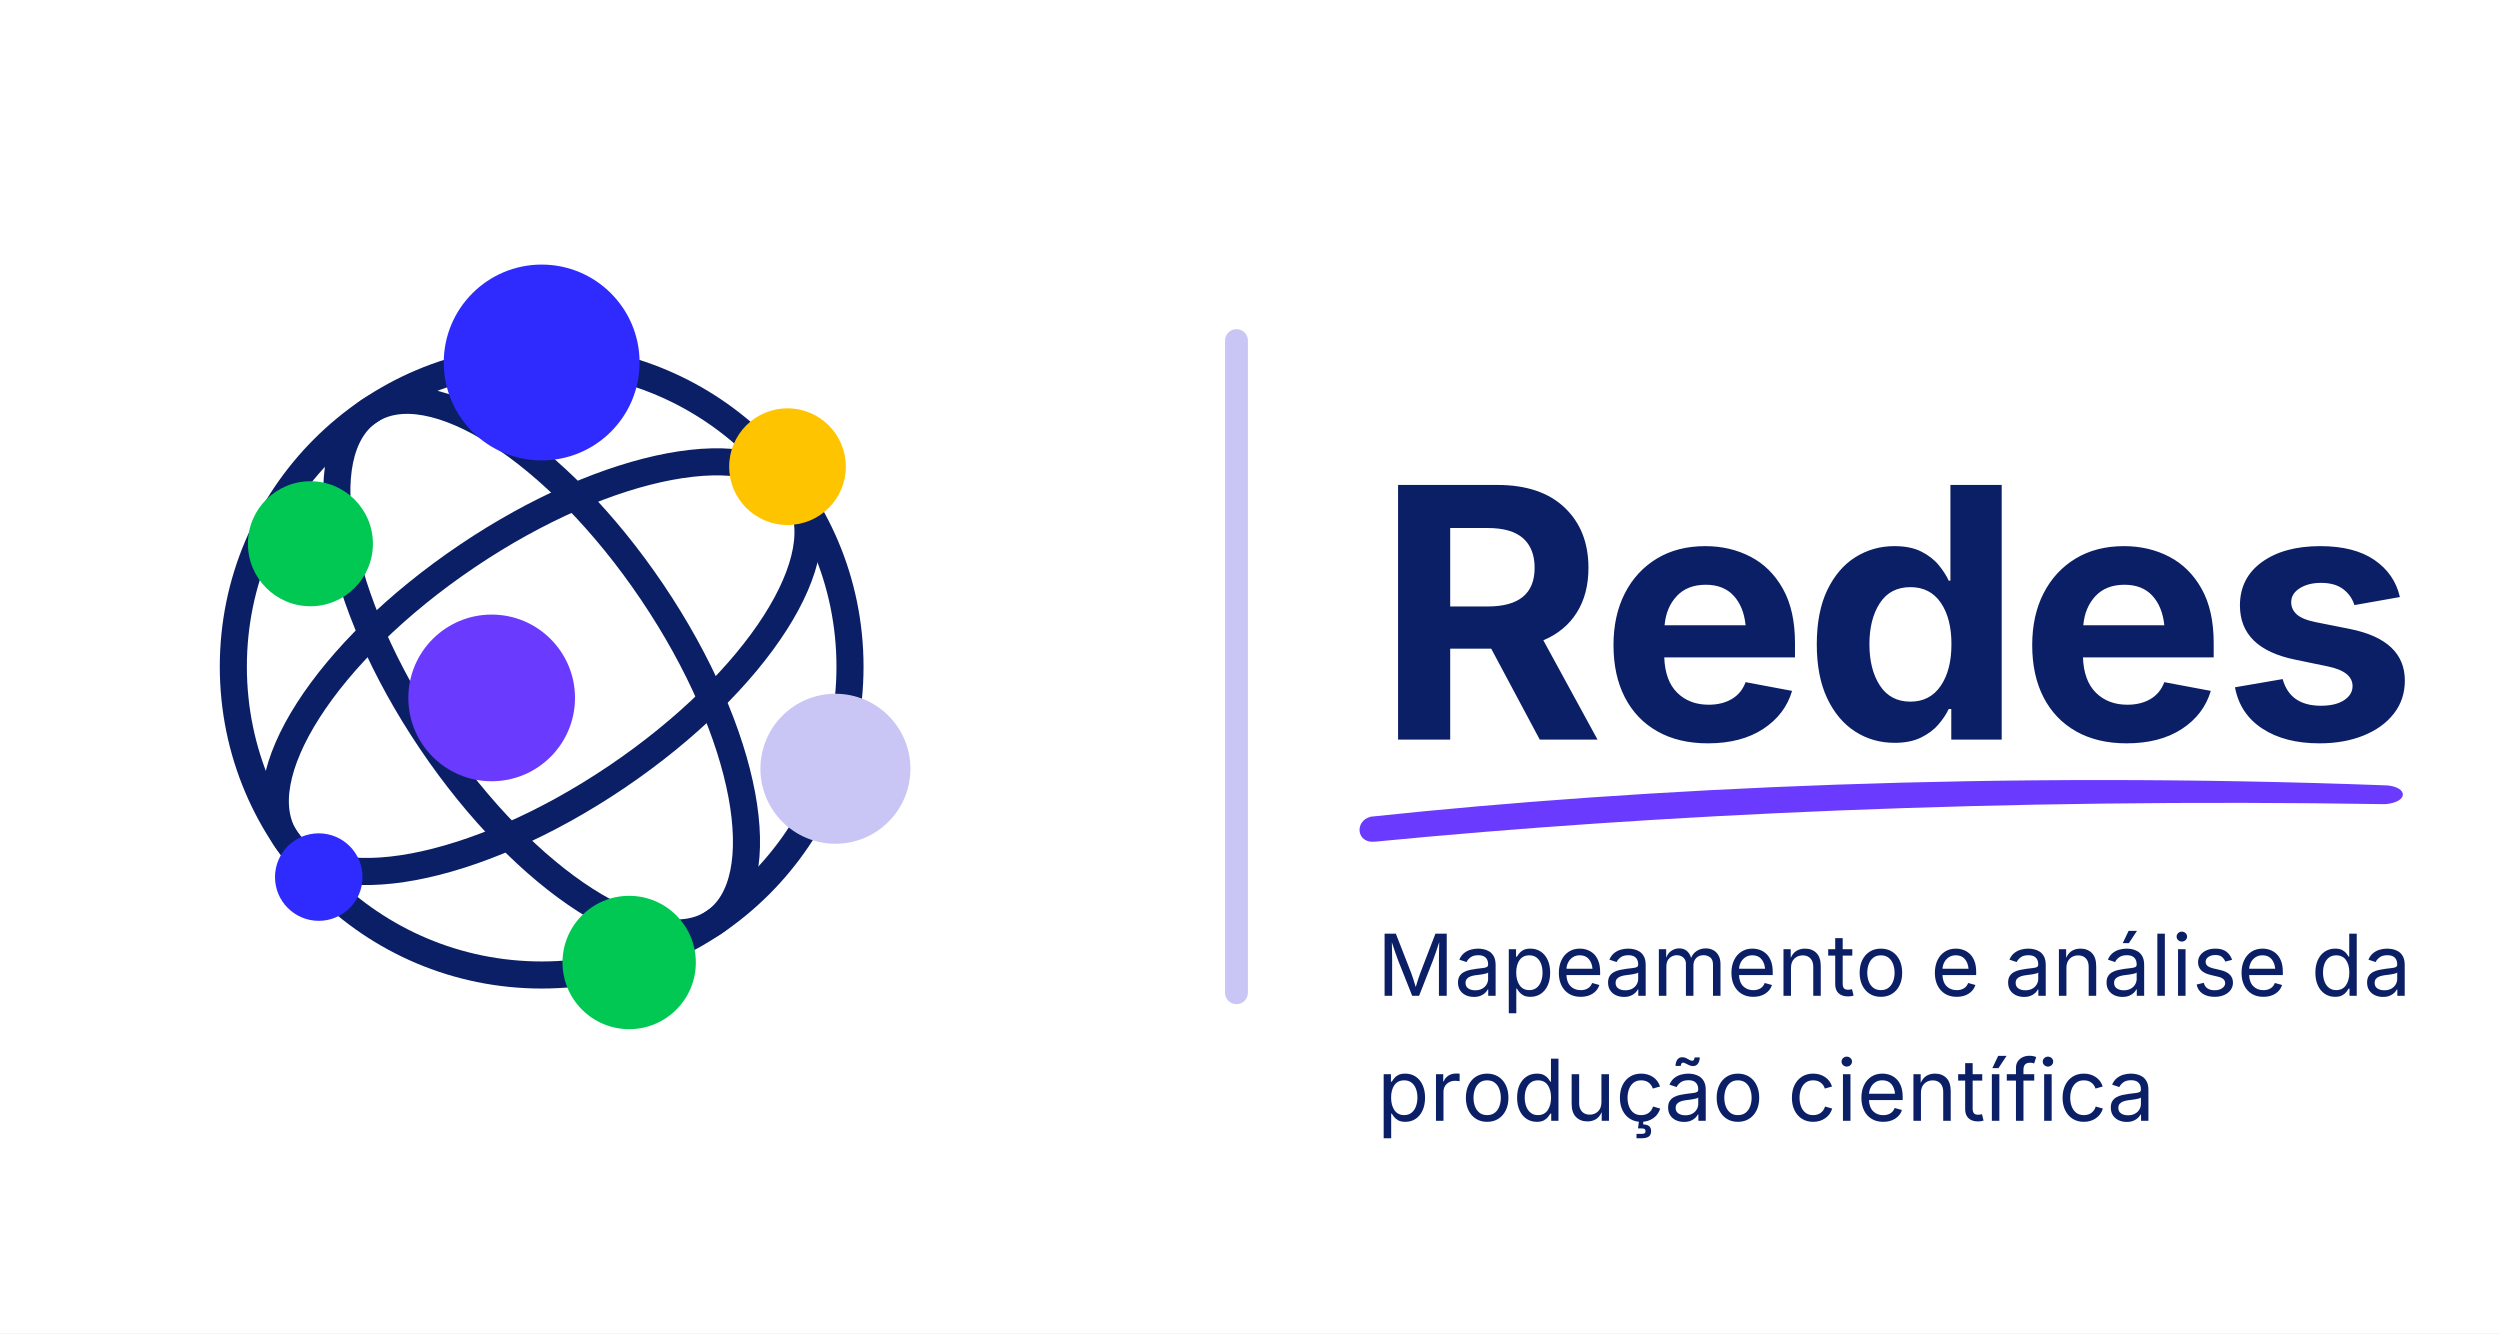
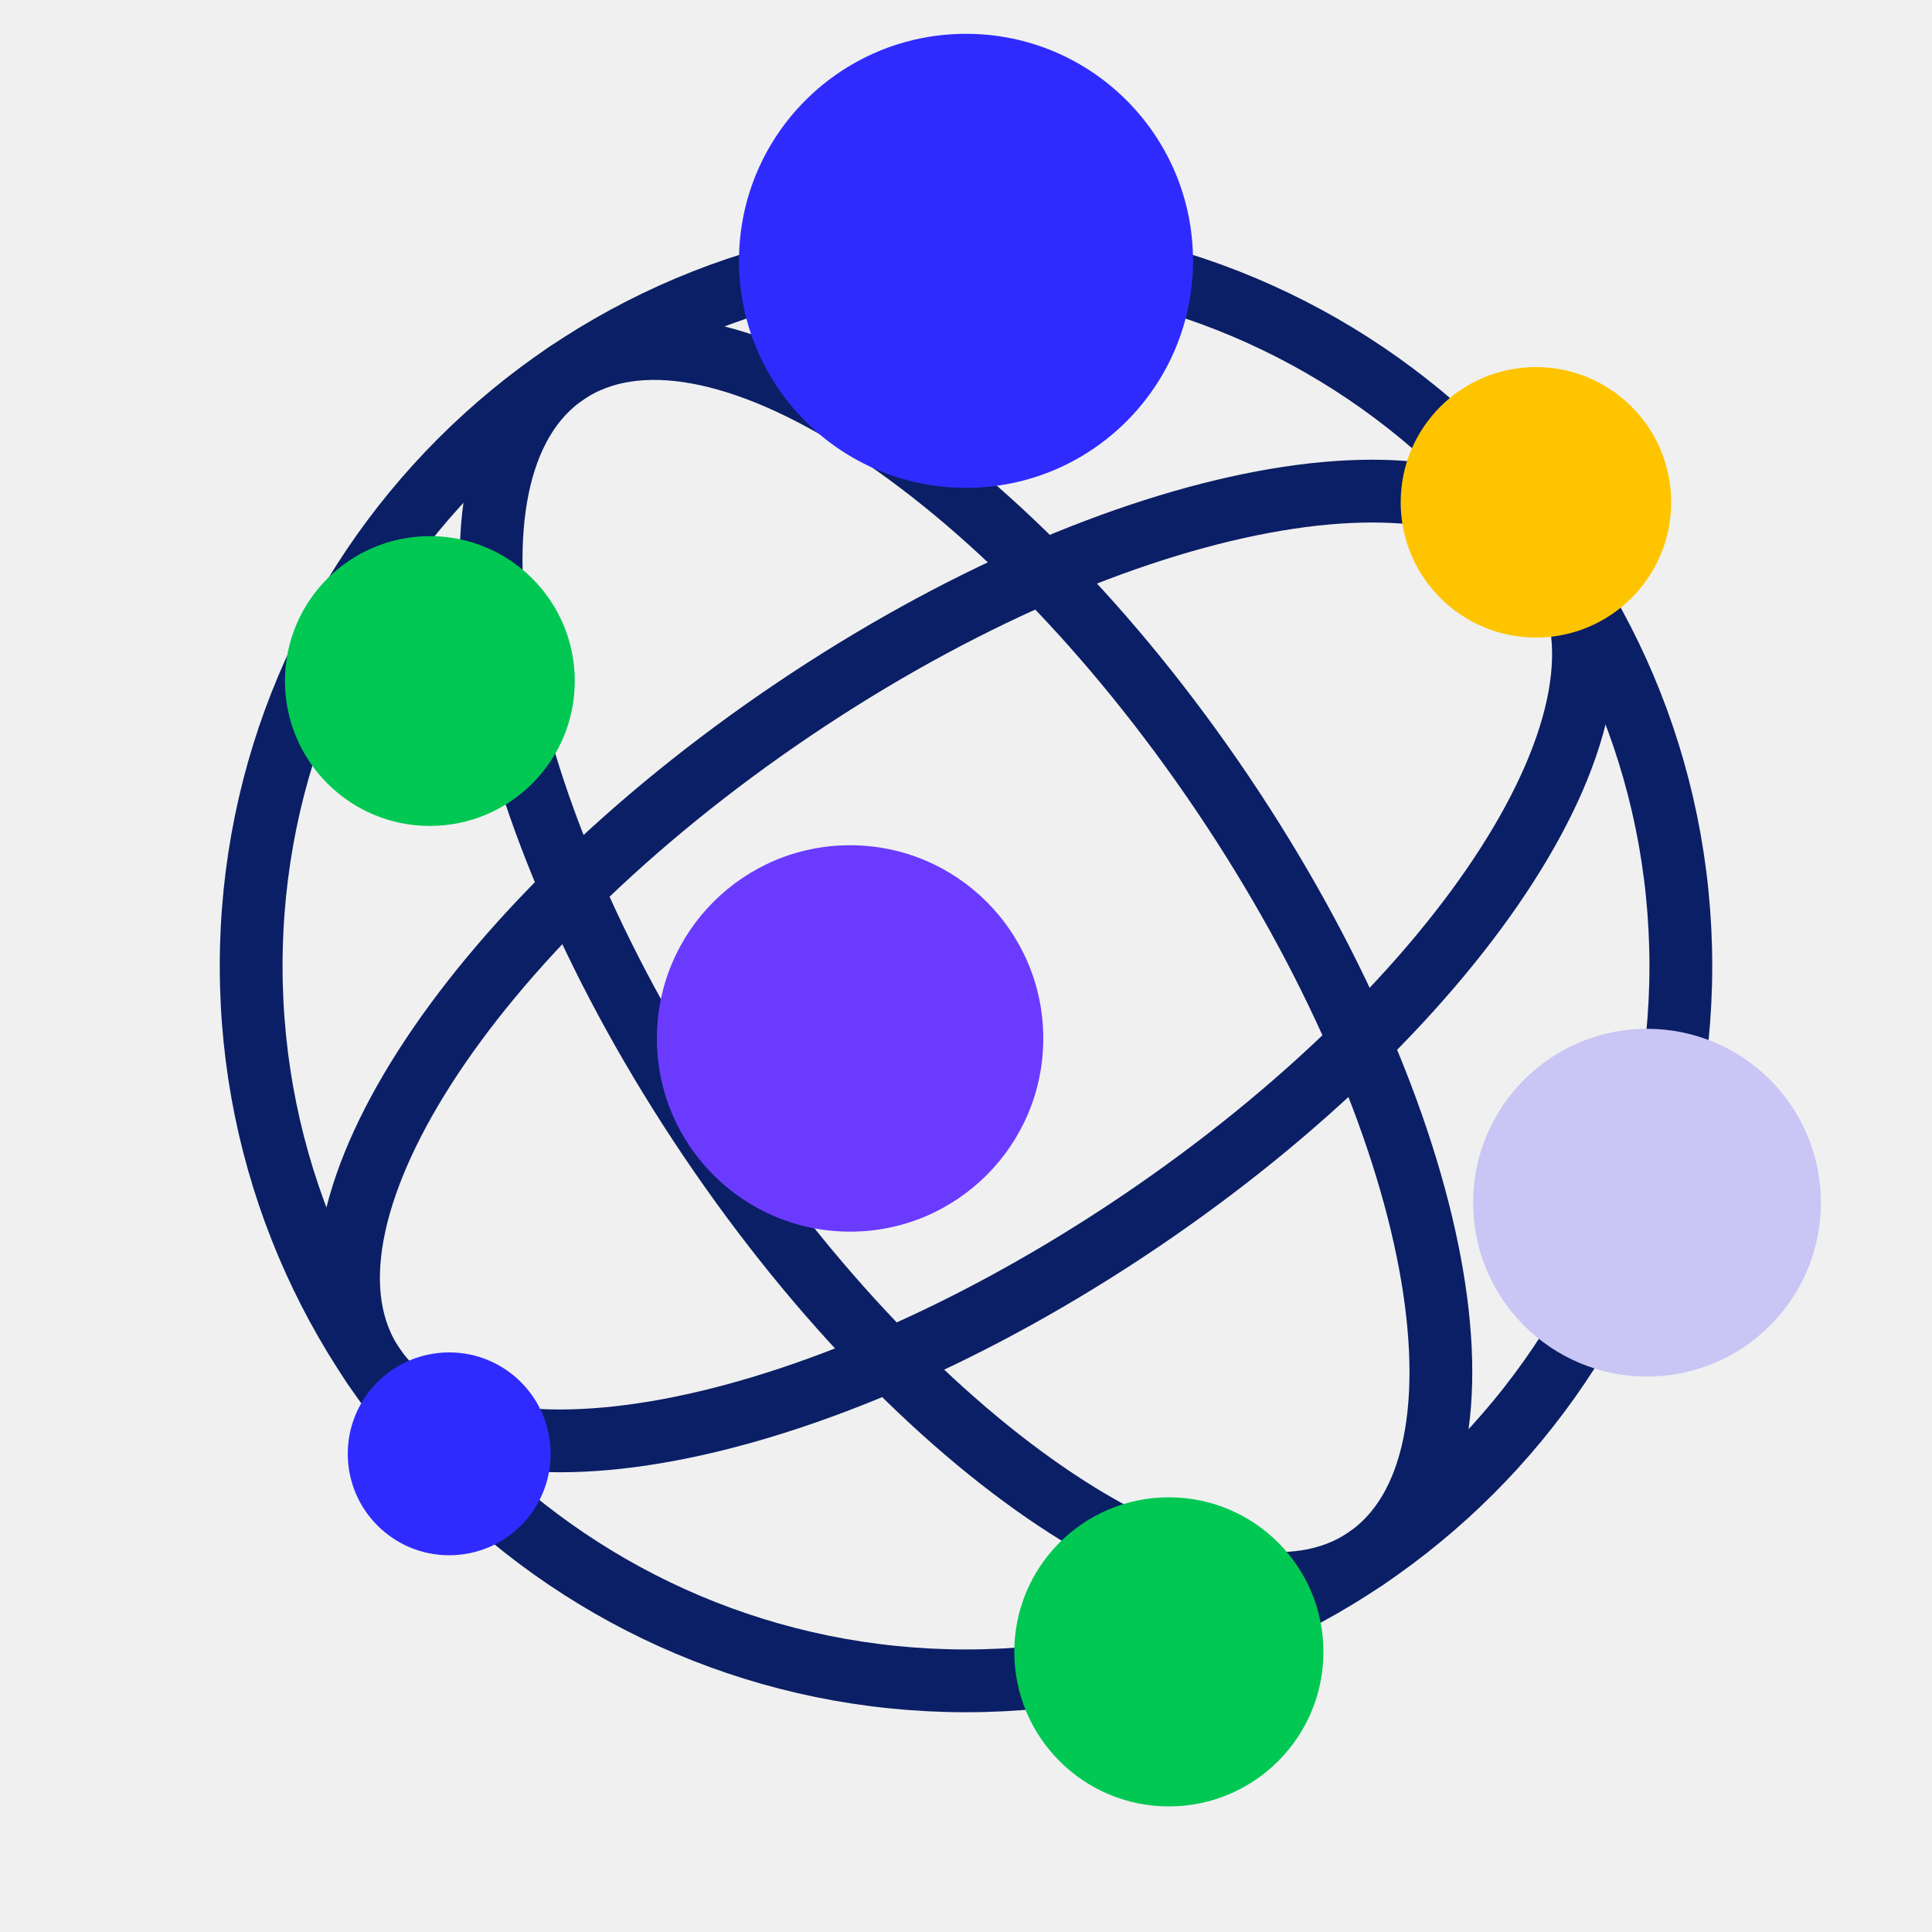
- <svg xmlns="http://www.w3.org/2000/svg" viewBox="0 0 1200 640" role="img" aria-label="Redes — Mapeamento e análise da produção científica">
-   <rect width="1200" height="640" fill="#FFFFFF" />
-   <g transform="translate(60 120)">
-     <g fill="none" stroke="#0B1F66" stroke-width="13" stroke-linecap="round">
-       <circle cx="200" cy="200" r="148" />
-       <ellipse cx="200" cy="200" rx="148" ry="64" transform="rotate(-34 200 200)" />
-       <ellipse cx="200" cy="200" rx="148" ry="64" transform="rotate(56 200 200)" />
-     </g>
-     <circle cx="200" cy="54" r="47" fill="#2F2BFF" />
-     <circle cx="89" cy="141" r="30" fill="#00C853" />
-     <circle cx="176" cy="215" r="40" fill="#6A3BFF" />
-     <circle cx="318" cy="104" r="28" fill="#FFC400" />
-     <circle cx="341" cy="249" r="36" fill="#C9C5F4" />
-     <circle cx="93" cy="301" r="21" fill="#2F2BFF" />
-     <circle cx="242" cy="342" r="32" fill="#00C853" />
+ <svg xmlns="http://www.w3.org/2000/svg" viewBox="0 0 400 400" role="img" aria-label="Redes">
+   <g fill="none" stroke="#0B1F66" stroke-width="13" stroke-linecap="round">
+     <circle cx="200" cy="200" r="148" />
+     <ellipse cx="200" cy="200" rx="148" ry="64" transform="rotate(-34 200 200)" />
+     <ellipse cx="200" cy="200" rx="148" ry="64" transform="rotate(56 200 200)" />
  </g>
-   <rect x="588" y="158" width="11" height="324" rx="5.5" fill="#C9C5F4" />
-   <path d="M671.074 355.0V232.773H718.734Q739.57 232.773 751.014 243.643Q762.457 254.512 762.457 272.559Q762.457 285.109 756.879 294.01Q751.301 302.91 740.801 307.34L766.805 355.0H739.078L715.781 311.359H696.094V355.0ZM696.094 291.098H714.141Q736.617 291.098 736.617 272.559Q736.617 263.289 731.08 258.367Q725.543 253.445 714.059 253.445H696.094Z M819.758 356.805Q805.73 356.805 795.559 351.062Q785.387 345.32 779.932 334.738Q774.477 324.156 774.477 309.637Q774.477 295.445 779.932 284.781Q785.387 274.117 795.271 268.129Q805.156 262.141 818.527 262.141Q830.504 262.141 840.266 267.227Q850.027 272.312 855.811 282.648Q861.594 292.984 861.594 308.652V315.543H798.84Q799.25 326.781 805.074 332.523Q810.898 338.266 820.168 338.266Q826.648 338.266 831.283 335.518Q835.918 332.77 837.887 327.438L860.199 331.621Q856.836 343.023 846.295 349.914Q835.754 356.805 819.758 356.805ZM799.004 300.121H837.887Q836.984 291.18 832.145 285.93Q827.305 280.68 818.773 280.68Q809.914 280.68 804.828 286.135Q799.742 291.59 799.004 300.121Z M909.461 356.559Q898.879 356.559 890.43 351.104Q881.98 345.648 877.018 335.107Q872.055 324.566 872.055 309.309Q872.055 293.641 877.141 283.141Q882.227 272.641 890.676 267.391Q899.125 262.141 909.297 262.141Q917.09 262.141 922.258 264.766Q927.426 267.391 930.584 271.246Q933.742 275.102 935.383 278.711H936.203V232.773H960.812V355.0H936.613V340.316H935.383Q933.66 344.008 930.461 347.74Q927.262 351.473 922.094 354.016Q916.926 356.559 909.461 356.559ZM917.008 336.789Q926.359 336.789 931.527 329.242Q936.695 321.695 936.695 309.227Q936.695 296.758 931.568 289.293Q926.441 281.828 917.008 281.828Q907.328 281.828 902.324 289.498Q897.32 297.168 897.32 309.227Q897.32 321.367 902.365 329.078Q907.41 336.789 917.008 336.789Z M1020.738 356.805Q1006.711 356.805 996.539 351.062Q986.367 345.32 980.912 334.738Q975.457 324.156 975.457 309.637Q975.457 295.445 980.912 284.781Q986.367 274.117 996.252 268.129Q1006.137 262.141 1019.508 262.141Q1031.484 262.141 1041.246 267.227Q1051.008 272.312 1056.791 282.648Q1062.574 292.984 1062.574 308.652V315.543H999.82Q1000.23 326.781 1006.055 332.523Q1011.879 338.266 1021.148 338.266Q1027.629 338.266 1032.264 335.518Q1036.898 332.77 1038.867 327.438L1061.18 331.621Q1057.816 343.023 1047.275 349.914Q1036.734 356.805 1020.738 356.805ZM999.984 300.121H1038.867Q1037.965 291.18 1033.125 285.93Q1028.285 280.68 1019.754 280.68Q1010.895 280.68 1005.809 286.135Q1000.723 291.59 999.984 300.121Z M1113.312 356.805Q1096.742 356.805 1085.955 349.75Q1075.168 342.695 1072.789 329.898L1095.676 325.961Q1099.203 338.758 1114.051 338.758Q1121.105 338.758 1125.166 336.092Q1129.227 333.426 1129.227 329.324Q1129.227 322.352 1117.414 319.891L1101.582 316.609Q1075.168 311.195 1075.168 290.605Q1075.168 277.398 1085.75 269.77Q1096.332 262.141 1113.723 262.141Q1130.047 262.141 1139.727 268.785Q1149.406 275.43 1151.949 286.586L1130.129 290.441Q1128.652 285.766 1124.715 282.771Q1120.777 279.777 1114.051 279.777Q1107.98 279.777 1103.879 282.361Q1099.777 284.945 1099.777 289.047Q1099.777 292.492 1102.443 294.912Q1105.109 297.332 1111.59 298.645L1128.078 301.926Q1154.328 307.258 1154.328 326.699Q1154.328 335.723 1149.078 342.49Q1143.828 349.258 1134.559 353.031Q1125.289 356.805 1113.312 356.805Z" fill="#0B1F66" />
-   <path d="M 658 392 C 790 378 960 370 1146 377 C 1156 378 1156 385 1145 386 C 960 383 794 391 660 404 C 651 405 650 394 658 392 Z" fill="#6A3BFF" />
-   <path d="M664.604 478.0V448.171H670.009L677.356 466.989Q677.776 468.07 678.397 470.012Q679.018 471.954 679.558 473.776Q680.079 472.014 680.699 470.062Q681.32 468.11 681.76 466.989L689.007 448.171H694.433V478.0H690.689V460.963Q690.689 459.322 690.729 456.939Q690.769 454.557 690.829 452.235Q690.008 454.797 689.177 457.22Q688.347 459.642 687.826 460.963L681.16 478.0H677.856L671.09 460.963Q670.589 459.702 669.779 457.31Q668.968 454.917 668.087 452.295Q668.127 454.417 668.177 456.829Q668.227 459.242 668.227 460.963V478.0Z M707.465 478.521Q705.343 478.521 703.612 477.72Q701.88 476.919 700.859 475.377Q699.838 473.836 699.838 471.634Q699.838 469.712 700.599 468.511Q701.359 467.31 702.631 466.619Q703.902 465.928 705.443 465.588Q706.985 465.248 708.546 465.047Q710.548 464.787 711.81 464.647Q713.071 464.507 713.681 464.167Q714.292 463.826 714.292 463.005V462.885Q714.292 460.803 713.111 459.652Q711.93 458.501 709.607 458.501Q707.185 458.501 705.824 459.552Q704.462 460.603 703.942 461.784L700.479 460.643Q701.339 458.601 702.801 457.45Q704.262 456.299 706.024 455.818Q707.786 455.338 709.507 455.338Q710.628 455.338 712.06 455.608Q713.491 455.878 714.823 456.679Q716.154 457.48 717.025 459.052Q717.896 460.623 717.896 463.246V478.0H714.352V474.957H714.112Q713.731 475.738 712.891 476.569Q712.05 477.399 710.708 477.96Q709.367 478.521 707.465 478.521ZM708.086 475.337Q710.088 475.337 711.469 474.557Q712.851 473.776 713.571 472.525Q714.292 471.273 714.292 469.912V466.809Q714.072 467.069 713.331 467.28Q712.59 467.49 711.639 467.65Q710.688 467.81 709.798 467.92Q708.907 468.03 708.386 468.09Q707.085 468.25 705.954 468.641Q704.823 469.031 704.142 469.782Q703.461 470.533 703.461 471.814Q703.461 473.556 704.773 474.447Q706.084 475.337 708.086 475.337Z M724.222 486.368V455.618H727.705V459.202H728.105Q728.486 458.601 729.167 457.69Q729.847 456.779 731.128 456.059Q732.41 455.338 734.592 455.338Q737.395 455.338 739.527 456.739Q741.659 458.141 742.87 460.733Q744.081 463.326 744.081 466.869Q744.081 470.433 742.88 473.035Q741.679 475.638 739.547 477.059Q737.415 478.48 734.612 478.48Q732.49 478.48 731.188 477.75Q729.887 477.019 729.187 476.088Q728.486 475.157 728.105 474.537H727.825V486.368ZM734.071 475.257Q736.173 475.257 737.585 474.126Q738.996 472.995 739.707 471.083Q740.417 469.171 740.417 466.829Q740.417 464.507 739.717 462.635Q739.016 460.763 737.605 459.662Q736.193 458.561 734.071 458.561Q730.988 458.561 729.387 460.843Q727.785 463.125 727.785 466.829Q727.785 470.573 729.407 472.915Q731.028 475.257 734.071 475.257Z M758.735 478.48Q755.492 478.48 753.14 477.039Q750.788 475.598 749.516 473.015Q748.245 470.433 748.245 466.989Q748.245 463.546 749.486 460.923Q750.728 458.301 753 456.819Q755.272 455.338 758.315 455.338Q760.097 455.338 761.828 455.928Q763.56 456.519 764.971 457.83Q766.383 459.142 767.224 461.284Q768.064 463.426 768.064 466.529V468.03H751.889Q752.029 471.534 753.901 473.406Q755.772 475.277 758.755 475.277Q760.737 475.277 762.169 474.406Q763.6 473.536 764.221 471.834L767.704 472.795Q766.923 475.337 764.551 476.909Q762.179 478.48 758.735 478.48ZM751.909 464.987H764.401Q764.141 462.125 762.609 460.333Q761.078 458.541 758.315 458.541Q756.393 458.541 755.002 459.442Q753.61 460.343 752.81 461.804Q752.009 463.266 751.909 464.987Z M779.496 478.521Q777.374 478.521 775.642 477.72Q773.91 476.919 772.889 475.377Q771.868 473.836 771.868 471.634Q771.868 469.712 772.629 468.511Q773.39 467.31 774.661 466.619Q775.932 465.928 777.474 465.588Q779.015 465.248 780.577 465.047Q782.579 464.787 783.84 464.647Q785.101 464.507 785.712 464.167Q786.322 463.826 786.322 463.005V462.885Q786.322 460.803 785.141 459.652Q783.96 458.501 781.638 458.501Q779.215 458.501 777.854 459.552Q776.493 460.603 775.972 461.784L772.509 460.643Q773.37 458.601 774.831 457.45Q776.292 456.299 778.054 455.818Q779.816 455.338 781.538 455.338Q782.659 455.338 784.09 455.608Q785.521 455.878 786.853 456.679Q788.184 457.48 789.055 459.052Q789.926 460.623 789.926 463.246V478.0H786.382V474.957H786.142Q785.762 475.738 784.921 476.569Q784.08 477.399 782.739 477.96Q781.397 478.521 779.496 478.521ZM780.116 475.337Q782.118 475.337 783.5 474.557Q784.881 473.776 785.602 472.525Q786.322 471.273 786.322 469.912V466.809Q786.102 467.069 785.361 467.28Q784.621 467.49 783.67 467.65Q782.719 467.81 781.828 467.92Q780.937 468.03 780.417 468.09Q779.115 468.25 777.984 468.641Q776.853 469.031 776.172 469.782Q775.492 470.533 775.492 471.814Q775.492 473.556 776.803 474.447Q778.114 475.337 780.116 475.337Z M796.252 478.0V455.618H799.755L799.775 459.722Q800.596 457.46 802.328 456.339Q804.06 455.218 806.042 455.218Q808.244 455.218 809.695 456.469Q811.146 457.72 811.747 459.782Q812.548 457.66 814.46 456.439Q816.372 455.218 818.794 455.218Q820.736 455.218 822.337 456.059Q823.939 456.899 824.89 458.601Q825.841 460.303 825.841 462.905V478.0H822.237V463.005Q822.237 460.583 820.876 459.542Q819.515 458.501 817.713 458.501Q815.451 458.501 814.149 459.882Q812.848 461.264 812.848 463.386V478.0H809.245V462.645Q809.245 460.783 808.003 459.642Q806.762 458.501 804.86 458.501Q802.898 458.501 801.377 459.862Q799.855 461.224 799.855 463.906V478.0Z M841.576 478.48Q838.333 478.48 835.981 477.039Q833.628 475.598 832.357 473.015Q831.086 470.433 831.086 466.989Q831.086 463.546 832.327 460.923Q833.568 458.301 835.841 456.819Q838.113 455.338 841.156 455.338Q842.938 455.338 844.669 455.928Q846.401 456.519 847.812 457.83Q849.224 459.142 850.064 461.284Q850.905 463.426 850.905 466.529V468.03H834.729Q834.87 471.534 836.741 473.406Q838.613 475.277 841.596 475.277Q843.578 475.277 845.01 474.406Q846.441 473.536 847.062 471.834L850.545 472.795Q849.764 475.337 847.392 476.909Q845.02 478.48 841.576 478.48ZM834.75 464.987H847.242Q846.981 462.125 845.45 460.333Q843.918 458.541 841.156 458.541Q839.234 458.541 837.843 459.442Q836.451 460.343 835.65 461.804Q834.85 463.266 834.75 464.987Z M859.674 464.587V478.0H856.07V455.618H859.534L859.554 459.762Q860.635 457.38 862.386 456.359Q864.138 455.338 866.4 455.338Q869.804 455.338 871.886 457.44Q873.968 459.542 873.968 463.786V478.0H870.364V464.086Q870.364 461.504 869.013 460.042Q867.662 458.581 865.319 458.581Q862.897 458.581 861.285 460.153Q859.674 461.724 859.674 464.587Z M889.103 455.618V458.701H884.498V472.194Q884.498 473.696 885.109 474.386Q885.719 475.077 887.141 475.077Q887.481 475.077 888.011 474.997Q888.542 474.917 888.982 474.837L889.723 477.88Q889.163 478.08 888.452 478.18Q887.741 478.28 887.041 478.28Q884.138 478.28 882.516 476.749Q880.895 475.217 880.895 472.475V458.701H877.531V455.618H880.895V450.293H884.498V455.618Z M902.816 478.48Q899.773 478.48 897.481 477.039Q895.188 475.598 893.907 472.995Q892.626 470.393 892.626 466.949Q892.626 463.446 893.907 460.833Q895.188 458.221 897.481 456.779Q899.773 455.338 902.816 455.338Q905.879 455.338 908.181 456.779Q910.483 458.221 911.765 460.833Q913.046 463.446 913.046 466.949Q913.046 470.393 911.765 472.995Q910.483 475.598 908.181 477.039Q905.879 478.48 902.816 478.48ZM902.816 475.257Q905.078 475.257 906.54 474.096Q908.001 472.935 908.702 471.043Q909.402 469.151 909.402 466.949Q909.402 464.727 908.702 462.815Q908.001 460.903 906.54 459.732Q905.078 458.561 902.816 458.561Q900.574 458.561 899.132 459.732Q897.691 460.903 896.99 462.805Q896.29 464.707 896.29 466.949Q896.29 469.151 896.99 471.043Q897.691 472.935 899.132 474.096Q900.574 475.257 902.816 475.257Z M939.231 478.48Q935.988 478.48 933.636 477.039Q931.284 475.598 930.012 473.015Q928.741 470.433 928.741 466.989Q928.741 463.546 929.982 460.923Q931.224 458.301 933.496 456.819Q935.768 455.338 938.811 455.338Q940.593 455.338 942.324 455.928Q944.056 456.519 945.468 457.83Q946.879 459.142 947.72 461.284Q948.561 463.426 948.561 466.529V468.03H932.385Q932.525 471.534 934.397 473.406Q936.269 475.277 939.251 475.277Q941.233 475.277 942.665 474.406Q944.096 473.536 944.717 471.834L948.2 472.795Q947.419 475.337 945.047 476.909Q942.675 478.48 939.231 478.48ZM932.405 464.987H944.897Q944.637 462.125 943.105 460.333Q941.574 458.541 938.811 458.541Q936.889 458.541 935.498 459.442Q934.106 460.343 933.306 461.804Q932.505 463.266 932.405 464.987Z M971.523 478.521Q969.401 478.521 967.669 477.72Q965.938 476.919 964.917 475.377Q963.896 473.836 963.896 471.634Q963.896 469.712 964.656 468.511Q965.417 467.31 966.688 466.619Q967.959 465.928 969.501 465.588Q971.042 465.248 972.604 465.047Q974.606 464.787 975.867 464.647Q977.128 464.507 977.739 464.167Q978.35 463.826 978.35 463.005V462.885Q978.35 460.803 977.168 459.652Q975.987 458.501 973.665 458.501Q971.243 458.501 969.881 459.552Q968.52 460.603 968 461.784L964.536 460.643Q965.397 458.601 966.858 457.45Q968.32 456.299 970.082 455.818Q971.843 455.338 973.565 455.338Q974.686 455.338 976.117 455.608Q977.549 455.878 978.88 456.679Q980.211 457.48 981.082 459.052Q981.953 460.623 981.953 463.246V478.0H978.41V474.957H978.169Q977.789 475.738 976.948 476.569Q976.107 477.399 974.766 477.96Q973.425 478.521 971.523 478.521ZM972.144 475.337Q974.146 475.337 975.527 474.557Q976.908 473.776 977.629 472.525Q978.35 471.273 978.35 469.912V466.809Q978.129 467.069 977.389 467.28Q976.648 467.49 975.697 467.65Q974.746 467.81 973.855 467.92Q972.964 468.03 972.444 468.09Q971.143 468.25 970.011 468.641Q968.88 469.031 968.2 469.782Q967.519 470.533 967.519 471.814Q967.519 473.556 968.83 474.447Q970.142 475.337 972.144 475.337Z M991.883 464.587V478.0H988.279V455.618H991.743L991.763 459.762Q992.844 457.38 994.595 456.359Q996.347 455.338 998.609 455.338Q1002.013 455.338 1004.095 457.44Q1006.177 459.542 1006.177 463.786V478.0H1002.573V464.086Q1002.573 461.504 1001.222 460.042Q999.871 458.581 997.528 458.581Q995.106 458.581 993.494 460.153Q991.883 461.724 991.883 464.587Z M1018.769 478.521Q1016.647 478.521 1014.915 477.72Q1013.184 476.919 1012.163 475.377Q1011.142 473.836 1011.142 471.634Q1011.142 469.712 1011.902 468.511Q1012.663 467.31 1013.934 466.619Q1015.206 465.928 1016.747 465.588Q1018.289 465.248 1019.85 465.047Q1021.852 464.787 1023.113 464.647Q1024.375 464.507 1024.985 464.167Q1025.596 463.826 1025.596 463.005V462.885Q1025.596 460.803 1024.415 459.652Q1023.233 458.501 1020.911 458.501Q1018.489 458.501 1017.127 459.552Q1015.766 460.603 1015.246 461.784L1011.782 460.643Q1012.643 458.601 1014.104 457.45Q1015.566 456.299 1017.328 455.818Q1019.089 455.338 1020.811 455.338Q1021.932 455.338 1023.364 455.608Q1024.795 455.878 1026.126 456.679Q1027.458 457.48 1028.328 459.052Q1029.199 460.623 1029.199 463.246V478.0H1025.656V474.957H1025.416Q1025.035 475.738 1024.194 476.569Q1023.354 477.399 1022.012 477.96Q1020.671 478.521 1018.769 478.521ZM1019.39 475.337Q1021.392 475.337 1022.773 474.557Q1024.154 473.776 1024.875 472.525Q1025.596 471.273 1025.596 469.912V466.809Q1025.375 467.069 1024.635 467.28Q1023.894 467.49 1022.943 467.65Q1021.992 467.81 1021.101 467.92Q1020.21 468.03 1019.69 468.09Q1018.389 468.25 1017.258 468.641Q1016.126 469.031 1015.446 469.782Q1014.765 470.533 1014.765 471.814Q1014.765 473.556 1016.076 474.447Q1017.388 475.337 1019.39 475.337ZM1018.929 452.695 1021.732 446.81H1025.756L1021.872 452.695Z M1039.129 448.171V478.0H1035.525V448.171Z M1045.455 478.0V455.618H1049.059V478.0ZM1047.277 451.955Q1046.256 451.955 1045.515 451.254Q1044.774 450.553 1044.774 449.572Q1044.774 448.571 1045.515 447.881Q1046.256 447.19 1047.277 447.19Q1048.318 447.19 1049.059 447.881Q1049.799 448.571 1049.799 449.572Q1049.799 450.553 1049.059 451.254Q1048.318 451.955 1047.277 451.955Z M1062.992 478.48Q1059.549 478.48 1057.267 476.979Q1054.984 475.478 1054.384 472.575L1057.807 471.754Q1058.288 473.596 1059.619 474.457Q1060.95 475.317 1062.952 475.317Q1065.294 475.317 1066.686 474.316Q1068.077 473.315 1068.077 471.934Q1068.077 469.632 1064.794 468.851L1061.07 467.97Q1055.064 466.549 1055.064 461.864Q1055.064 459.942 1056.146 458.471Q1057.227 457 1059.098 456.169Q1060.97 455.338 1063.353 455.338Q1066.816 455.338 1068.728 456.849Q1070.64 458.361 1071.4 460.723L1068.137 461.564Q1067.677 460.363 1066.606 459.382Q1065.535 458.401 1063.373 458.401Q1061.371 458.401 1060.039 459.322Q1058.708 460.243 1058.708 461.644Q1058.708 462.885 1059.609 463.636Q1060.51 464.387 1062.472 464.847L1065.855 465.648Q1068.898 466.369 1070.359 467.88Q1071.821 469.392 1071.821 471.694Q1071.821 473.656 1070.71 475.187Q1069.599 476.719 1067.607 477.6Q1065.615 478.48 1062.992 478.48Z M1086.435 478.48Q1083.192 478.48 1080.84 477.039Q1078.487 475.598 1077.216 473.015Q1075.945 470.433 1075.945 466.989Q1075.945 463.546 1077.186 460.923Q1078.427 458.301 1080.699 456.819Q1082.972 455.338 1086.015 455.338Q1087.796 455.338 1089.528 455.928Q1091.26 456.519 1092.671 457.83Q1094.083 459.142 1094.923 461.284Q1095.764 463.426 1095.764 466.529V468.03H1079.588Q1079.729 471.534 1081.6 473.406Q1083.472 475.277 1086.455 475.277Q1088.437 475.277 1089.868 474.406Q1091.3 473.536 1091.92 471.834L1095.404 472.795Q1094.623 475.337 1092.251 476.909Q1089.878 478.48 1086.435 478.48ZM1079.608 464.987H1092.101Q1091.84 462.125 1090.309 460.333Q1088.777 458.541 1086.015 458.541Q1084.093 458.541 1082.701 459.442Q1081.31 460.343 1080.509 461.804Q1079.708 463.266 1079.608 464.987Z M1120.849 478.48Q1118.066 478.48 1115.924 477.059Q1113.782 475.638 1112.581 473.035Q1111.379 470.433 1111.379 466.869Q1111.379 463.326 1112.591 460.733Q1113.802 458.141 1115.944 456.739Q1118.086 455.338 1120.869 455.338Q1123.051 455.338 1124.332 456.059Q1125.613 456.779 1126.304 457.69Q1126.995 458.601 1127.355 459.202H1127.635V448.171H1131.239V478.0H1127.755V474.537H1127.355Q1126.995 475.157 1126.284 476.088Q1125.573 477.019 1124.282 477.75Q1122.991 478.48 1120.849 478.48ZM1121.389 475.257Q1124.432 475.257 1126.054 472.915Q1127.675 470.573 1127.675 466.829Q1127.675 463.125 1126.084 460.843Q1124.492 458.561 1121.389 458.561Q1119.267 458.561 1117.856 459.662Q1116.444 460.763 1115.744 462.635Q1115.043 464.507 1115.043 466.829Q1115.043 469.171 1115.754 471.083Q1116.464 472.995 1117.886 474.126Q1119.307 475.257 1121.389 475.257Z M1143.831 478.521Q1141.709 478.521 1139.977 477.72Q1138.246 476.919 1137.225 475.377Q1136.204 473.836 1136.204 471.634Q1136.204 469.712 1136.964 468.511Q1137.725 467.31 1138.996 466.619Q1140.268 465.928 1141.809 465.588Q1143.351 465.248 1144.912 465.047Q1146.914 464.787 1148.175 464.647Q1149.437 464.507 1150.047 464.167Q1150.658 463.826 1150.658 463.005V462.885Q1150.658 460.803 1149.477 459.652Q1148.295 458.501 1145.973 458.501Q1143.551 458.501 1142.189 459.552Q1140.828 460.603 1140.308 461.784L1136.844 460.643Q1137.705 458.601 1139.167 457.45Q1140.628 456.299 1142.39 455.818Q1144.151 455.338 1145.873 455.338Q1146.994 455.338 1148.426 455.608Q1149.857 455.878 1151.188 456.679Q1152.52 457.48 1153.39 459.052Q1154.261 460.623 1154.261 463.246V478.0H1150.718V474.957H1150.478Q1150.097 475.738 1149.256 476.569Q1148.416 477.399 1147.074 477.96Q1145.733 478.521 1143.831 478.521ZM1144.452 475.337Q1146.454 475.337 1147.835 474.557Q1149.216 473.776 1149.937 472.525Q1150.658 471.273 1150.658 469.912V466.809Q1150.438 467.069 1149.697 467.28Q1148.956 467.49 1148.005 467.65Q1147.054 467.81 1146.163 467.92Q1145.272 468.03 1144.752 468.09Q1143.451 468.25 1142.32 468.641Q1141.188 469.031 1140.508 469.782Q1139.827 470.533 1139.827 471.814Q1139.827 473.556 1141.138 474.447Q1142.45 475.337 1144.452 475.337Z" fill="#0B1F66" />
-   <path d="M664.163 546.368V515.618H667.646V519.202H668.047Q668.427 518.601 669.108 517.69Q669.789 516.779 671.07 516.059Q672.351 515.338 674.533 515.338Q677.336 515.338 679.468 516.739Q681.6 518.141 682.811 520.733Q684.022 523.326 684.022 526.869Q684.022 530.433 682.821 533.035Q681.62 535.638 679.488 537.059Q677.356 538.48 674.553 538.48Q672.431 538.48 671.13 537.75Q669.829 537.019 669.128 536.088Q668.427 535.157 668.047 534.537H667.767V546.368ZM674.013 535.257Q676.115 535.257 677.526 534.126Q678.938 532.995 679.648 531.083Q680.359 529.171 680.359 526.829Q680.359 524.507 679.658 522.635Q678.958 520.763 677.546 519.662Q676.135 518.561 674.013 518.561Q670.93 518.561 669.328 520.843Q667.727 523.125 667.727 526.829Q667.727 530.573 669.348 532.915Q670.97 535.257 674.013 535.257Z M689.268 538.0V515.618H692.751V519.062H692.991Q693.612 517.36 695.203 516.329Q696.795 515.298 698.797 515.298Q699.197 515.298 699.748 515.318Q700.298 515.338 700.619 515.358V518.981Q700.458 518.941 699.818 518.861Q699.177 518.781 698.457 518.781Q696.034 518.781 694.453 520.253Q692.871 521.724 692.871 523.986V538.0Z M713.812 538.48Q710.769 538.48 708.476 537.039Q706.184 535.598 704.903 532.995Q703.622 530.393 703.622 526.949Q703.622 523.446 704.903 520.833Q706.184 518.221 708.476 516.779Q710.769 515.338 713.812 515.338Q716.875 515.338 719.177 516.779Q721.479 518.221 722.76 520.833Q724.042 523.446 724.042 526.949Q724.042 530.393 722.76 532.995Q721.479 535.598 719.177 537.039Q716.875 538.48 713.812 538.48ZM713.812 535.257Q716.074 535.257 717.535 534.096Q718.997 532.935 719.697 531.043Q720.398 529.151 720.398 526.949Q720.398 524.727 719.697 522.815Q718.997 520.903 717.535 519.732Q716.074 518.561 713.812 518.561Q711.569 518.561 710.128 519.732Q708.687 520.903 707.986 522.805Q707.285 524.707 707.285 526.949Q707.285 529.151 707.986 531.043Q708.687 532.935 710.128 534.096Q711.569 535.257 713.812 535.257Z M737.675 538.48Q734.892 538.48 732.75 537.059Q730.608 535.638 729.407 533.035Q728.206 530.433 728.206 526.869Q728.206 523.326 729.417 520.733Q730.628 518.141 732.77 516.739Q734.912 515.338 737.695 515.338Q739.877 515.338 741.158 516.059Q742.439 516.779 743.13 517.69Q743.821 518.601 744.181 519.202H744.461V508.171H748.065V538.0H744.582V534.537H744.181Q743.821 535.157 743.11 536.088Q742.399 537.019 741.108 537.75Q739.817 538.48 737.675 538.48ZM738.215 535.257Q741.258 535.257 742.88 532.915Q744.501 530.573 744.501 526.829Q744.501 523.125 742.91 520.843Q741.318 518.561 738.215 518.561Q736.093 518.561 734.682 519.662Q733.271 520.763 732.57 522.635Q731.869 524.507 731.869 526.829Q731.869 529.171 732.58 531.083Q733.291 532.995 734.712 534.126Q736.133 535.257 738.215 535.257Z M761.979 538.28Q758.595 538.28 756.493 536.178Q754.391 534.076 754.391 529.832V515.618H757.995V529.532Q757.995 532.114 759.356 533.576Q760.717 535.037 763.06 535.037Q765.462 535.037 767.073 533.466Q768.685 531.894 768.685 529.031V515.618H772.309V538.0H768.825V533.816Q767.724 536.258 765.952 537.269Q764.181 538.28 761.979 538.28Z M787.744 538.48Q784.701 538.48 782.408 537.039Q780.116 535.598 778.835 532.995Q777.554 530.393 777.554 526.949Q777.554 523.446 778.835 520.833Q780.116 518.221 782.408 516.779Q784.701 515.338 787.744 515.338Q790.987 515.338 793.439 516.969Q795.892 518.601 796.812 521.524L793.349 522.505Q792.849 520.783 791.397 519.672Q789.946 518.561 787.744 518.561Q785.501 518.561 784.06 519.732Q782.619 520.903 781.918 522.805Q781.217 524.707 781.217 526.949Q781.217 529.151 781.918 531.043Q782.619 532.935 784.06 534.096Q785.501 535.257 787.744 535.257Q790.006 535.257 791.477 534.106Q792.949 532.955 793.449 531.133L796.893 532.114Q795.992 535.097 793.509 536.789Q791.027 538.48 787.744 538.48ZM785.521 546.368V544.266H787.884Q788.985 544.266 789.415 543.976Q789.846 543.686 789.846 542.945Q789.846 542.204 789.415 541.924Q788.985 541.644 787.884 541.644H786.242L786.843 537.039H788.745V539.722Q790.707 539.802 791.617 540.573Q792.528 541.343 792.528 542.965Q792.528 544.727 791.417 545.547Q790.306 546.368 787.904 546.368Z M808.324 538.521Q806.202 538.521 804.47 537.72Q802.738 536.919 801.717 535.377Q800.696 533.836 800.696 531.634Q800.696 529.712 801.457 528.511Q802.218 527.31 803.489 526.619Q804.76 525.928 806.302 525.588Q807.843 525.248 809.405 525.047Q811.407 524.787 812.668 524.647Q813.929 524.507 814.54 524.167Q815.15 523.826 815.15 523.005V522.885Q815.15 520.803 813.969 519.652Q812.788 518.501 810.466 518.501Q808.043 518.501 806.682 519.552Q805.321 520.603 804.8 521.784L801.337 520.643Q802.198 518.601 803.659 517.45Q805.121 516.299 806.882 515.818Q808.644 515.338 810.366 515.338Q811.487 515.338 812.918 515.608Q814.35 515.878 815.681 516.679Q817.012 517.48 817.883 519.052Q818.754 520.623 818.754 523.246V538.0H815.21V534.957H814.97Q814.59 535.738 813.749 536.569Q812.908 537.399 811.567 537.96Q810.226 538.521 808.324 538.521ZM808.944 535.337Q810.946 535.337 812.328 534.557Q813.709 533.776 814.43 532.525Q815.15 531.273 815.15 529.912V526.809Q814.93 527.069 814.189 527.28Q813.449 527.49 812.498 527.65Q811.547 527.81 810.656 527.92Q809.765 528.03 809.245 528.09Q807.943 528.25 806.812 528.641Q805.681 529.031 805 529.782Q804.32 530.533 804.32 531.814Q804.32 533.556 805.631 534.447Q806.942 535.337 808.944 535.337ZM812.688 511.714Q811.707 511.714 810.776 511.294Q809.845 510.874 809.094 510.463Q808.344 510.053 807.823 510.053Q807.303 510.053 807.052 510.553Q806.802 511.054 806.762 511.634H804.24Q804.3 509.833 805.091 508.651Q805.881 507.47 807.483 507.47Q808.524 507.47 809.365 507.891Q810.206 508.311 810.926 508.741Q811.647 509.172 812.308 509.172Q813.229 509.172 813.429 507.55H815.891Q815.831 509.432 815 510.573Q814.169 511.714 812.688 511.714Z M834.189 538.48Q831.146 538.48 828.854 537.039Q826.562 535.598 825.28 532.995Q823.999 530.393 823.999 526.949Q823.999 523.446 825.28 520.833Q826.562 518.221 828.854 516.779Q831.146 515.338 834.189 515.338Q837.252 515.338 839.554 516.779Q841.856 518.221 843.138 520.833Q844.419 523.446 844.419 526.949Q844.419 530.393 843.138 532.995Q841.856 535.598 839.554 537.039Q837.252 538.48 834.189 538.48ZM834.189 535.257Q836.451 535.257 837.913 534.096Q839.374 532.935 840.075 531.043Q840.775 529.151 840.775 526.949Q840.775 524.727 840.075 522.815Q839.374 520.903 837.913 519.732Q836.451 518.561 834.189 518.561Q831.947 518.561 830.505 519.732Q829.064 520.903 828.363 522.805Q827.663 524.707 827.663 526.949Q827.663 529.151 828.363 531.043Q829.064 532.935 830.505 534.096Q831.947 535.257 834.189 535.257Z M870.304 538.48Q867.261 538.48 864.969 537.039Q862.677 535.598 861.396 532.995Q860.114 530.393 860.114 526.949Q860.114 523.446 861.396 520.833Q862.677 518.221 864.969 516.779Q867.261 515.338 870.304 515.338Q873.547 515.338 876 516.969Q878.452 518.601 879.373 521.524L875.91 522.505Q875.409 520.783 873.958 519.672Q872.506 518.561 870.304 518.561Q868.062 518.561 866.621 519.732Q865.179 520.903 864.479 522.805Q863.778 524.707 863.778 526.949Q863.778 529.151 864.479 531.043Q865.179 532.935 866.621 534.096Q868.062 535.257 870.304 535.257Q872.566 535.257 874.038 534.106Q875.509 532.955 876.01 531.133L879.453 532.114Q878.552 535.097 876.07 536.789Q873.587 538.48 870.304 538.48Z M884.618 538.0V515.618H888.222V538.0ZM886.44 511.955Q885.419 511.955 884.678 511.254Q883.938 510.553 883.938 509.572Q883.938 508.571 884.678 507.881Q885.419 507.19 886.44 507.19Q887.481 507.19 888.222 507.881Q888.962 508.571 888.962 509.572Q888.962 510.553 888.222 511.254Q887.481 511.955 886.44 511.955Z M903.957 538.48Q900.714 538.48 898.362 537.039Q896.009 535.598 894.738 533.015Q893.467 530.433 893.467 526.989Q893.467 523.546 894.708 520.923Q895.949 518.301 898.221 516.819Q900.494 515.338 903.537 515.338Q905.318 515.338 907.05 515.928Q908.782 516.519 910.193 517.83Q911.604 519.142 912.445 521.284Q913.286 523.426 913.286 526.529V528.03H897.11Q897.25 531.534 899.122 533.406Q900.994 535.277 903.977 535.277Q905.959 535.277 907.39 534.406Q908.822 533.536 909.442 531.834L912.926 532.795Q912.145 535.337 909.773 536.909Q907.4 538.48 903.957 538.48ZM897.13 524.987H909.623Q909.362 522.125 907.831 520.333Q906.299 518.541 903.537 518.541Q901.615 518.541 900.223 519.442Q898.832 520.343 898.031 521.804Q897.23 523.266 897.13 524.987Z M922.055 524.587V538.0H918.451V515.618H921.915L921.935 519.762Q923.016 517.38 924.767 516.359Q926.519 515.338 928.781 515.338Q932.185 515.338 934.267 517.44Q936.349 519.542 936.349 523.786V538.0H932.745V524.086Q932.745 521.504 931.394 520.042Q930.042 518.581 927.7 518.581Q925.278 518.581 923.666 520.153Q922.055 521.724 922.055 524.587Z M951.483 515.618V518.701H946.879V532.194Q946.879 533.696 947.49 534.386Q948.1 535.077 949.521 535.077Q949.862 535.077 950.392 534.997Q950.923 534.917 951.363 534.837L952.104 537.88Q951.543 538.08 950.833 538.18Q950.122 538.28 949.421 538.28Q946.519 538.28 944.897 536.749Q943.275 535.217 943.275 532.475V518.701H939.912V515.618H943.275V510.293H946.879V515.618Z M956.088 538.0V515.618H959.691V538.0ZM956.328 512.695 959.131 506.81H963.155L959.271 512.695Z M976.428 515.618V518.701H971.263V538.0H967.659V518.701H963.255V515.618H967.659V512.635Q967.659 510.693 968.57 509.392Q969.481 508.091 970.942 507.43Q972.404 506.77 974.025 506.77Q975.307 506.77 976.147 506.98Q976.988 507.19 977.389 507.37L976.388 510.453Q976.107 510.353 975.657 510.233Q975.207 510.113 974.446 510.113Q972.784 510.113 972.023 510.964Q971.263 511.814 971.263 513.436V515.618Z M981.192 538.0V515.618H984.796V538.0ZM983.014 511.955Q981.993 511.955 981.252 511.254Q980.512 510.553 980.512 509.572Q980.512 508.571 981.252 507.881Q981.993 507.19 983.014 507.19Q984.055 507.19 984.796 507.881Q985.537 508.571 985.537 509.572Q985.537 510.553 984.796 511.254Q984.055 511.955 983.014 511.955Z M1000.231 538.48Q997.188 538.48 994.896 537.039Q992.604 535.598 991.322 532.995Q990.041 530.393 990.041 526.949Q990.041 523.446 991.322 520.833Q992.604 518.221 994.896 516.779Q997.188 515.338 1000.231 515.338Q1003.474 515.338 1005.927 516.969Q1008.379 518.601 1009.3 521.524L1005.836 522.505Q1005.336 520.783 1003.885 519.672Q1002.433 518.561 1000.231 518.561Q997.989 518.561 996.547 519.732Q995.106 520.903 994.405 522.805Q993.705 524.707 993.705 526.949Q993.705 529.151 994.405 531.043Q995.106 532.935 996.547 534.096Q997.989 535.257 1000.231 535.257Q1002.493 535.257 1003.965 534.106Q1005.436 532.955 1005.937 531.133L1009.38 532.114Q1008.479 535.097 1005.997 536.789Q1003.514 538.48 1000.231 538.48Z M1020.811 538.521Q1018.689 538.521 1016.957 537.72Q1015.226 536.919 1014.205 535.377Q1013.184 533.836 1013.184 531.634Q1013.184 529.712 1013.944 528.511Q1014.705 527.31 1015.976 526.619Q1017.248 525.928 1018.789 525.588Q1020.331 525.248 1021.892 525.047Q1023.894 524.787 1025.155 524.647Q1026.417 524.507 1027.027 524.167Q1027.638 523.826 1027.638 523.005V522.885Q1027.638 520.803 1026.457 519.652Q1025.275 518.501 1022.953 518.501Q1020.531 518.501 1019.169 519.552Q1017.808 520.603 1017.288 521.784L1013.824 520.643Q1014.685 518.601 1016.146 517.45Q1017.608 516.299 1019.37 515.818Q1021.131 515.338 1022.853 515.338Q1023.974 515.338 1025.406 515.608Q1026.837 515.878 1028.168 516.679Q1029.5 517.48 1030.37 519.052Q1031.241 520.623 1031.241 523.246V538.0H1027.698V534.957H1027.458Q1027.077 535.738 1026.236 536.569Q1025.396 537.399 1024.054 537.96Q1022.713 538.521 1020.811 538.521ZM1021.432 535.337Q1023.434 535.337 1024.815 534.557Q1026.196 533.776 1026.917 532.525Q1027.638 531.273 1027.638 529.912V526.809Q1027.417 527.069 1026.677 527.28Q1025.936 527.49 1024.985 527.65Q1024.034 527.81 1023.143 527.92Q1022.252 528.03 1021.732 528.09Q1020.431 528.25 1019.3 528.641Q1018.168 529.031 1017.488 529.782Q1016.807 530.533 1016.807 531.814Q1016.807 533.556 1018.118 534.447Q1019.43 535.337 1021.432 535.337Z" fill="#0B1F66" />
+   <circle cx="200" cy="54" r="47" fill="#2F2BFF" />
+   <circle cx="89" cy="141" r="30" fill="#00C853" />
+   <circle cx="176" cy="215" r="40" fill="#6A3BFF" />
+   <circle cx="318" cy="104" r="28" fill="#FFC400" />
+   <circle cx="341" cy="249" r="36" fill="#C9C5F4" />
+   <circle cx="93" cy="301" r="21" fill="#2F2BFF" />
+   <circle cx="242" cy="342" r="32" fill="#00C853" />
</svg>
